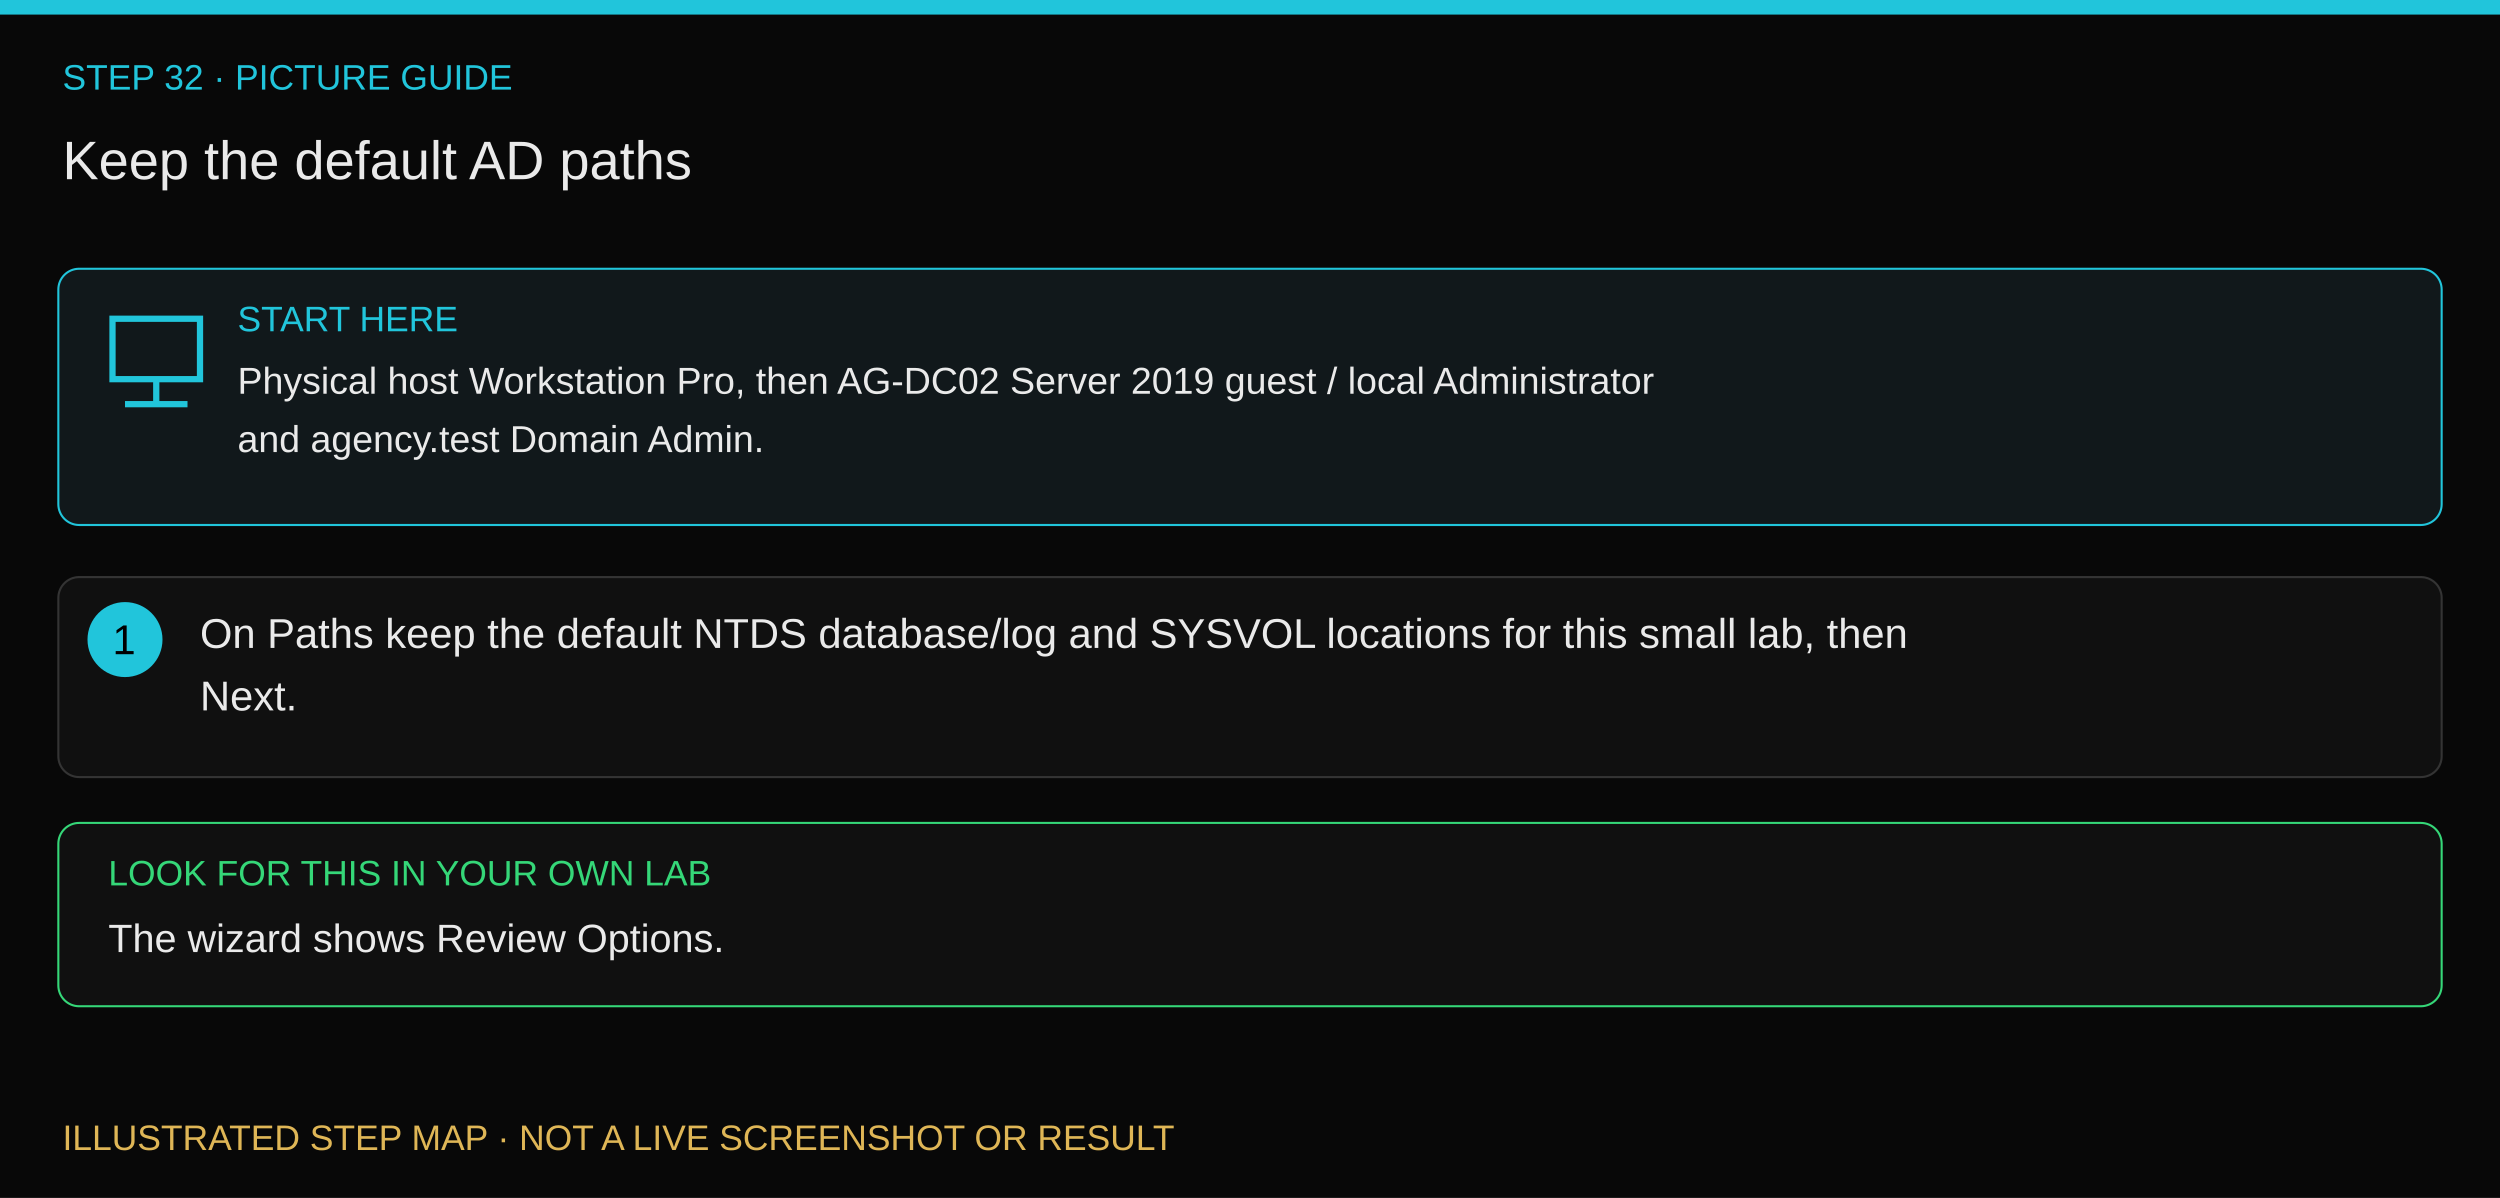
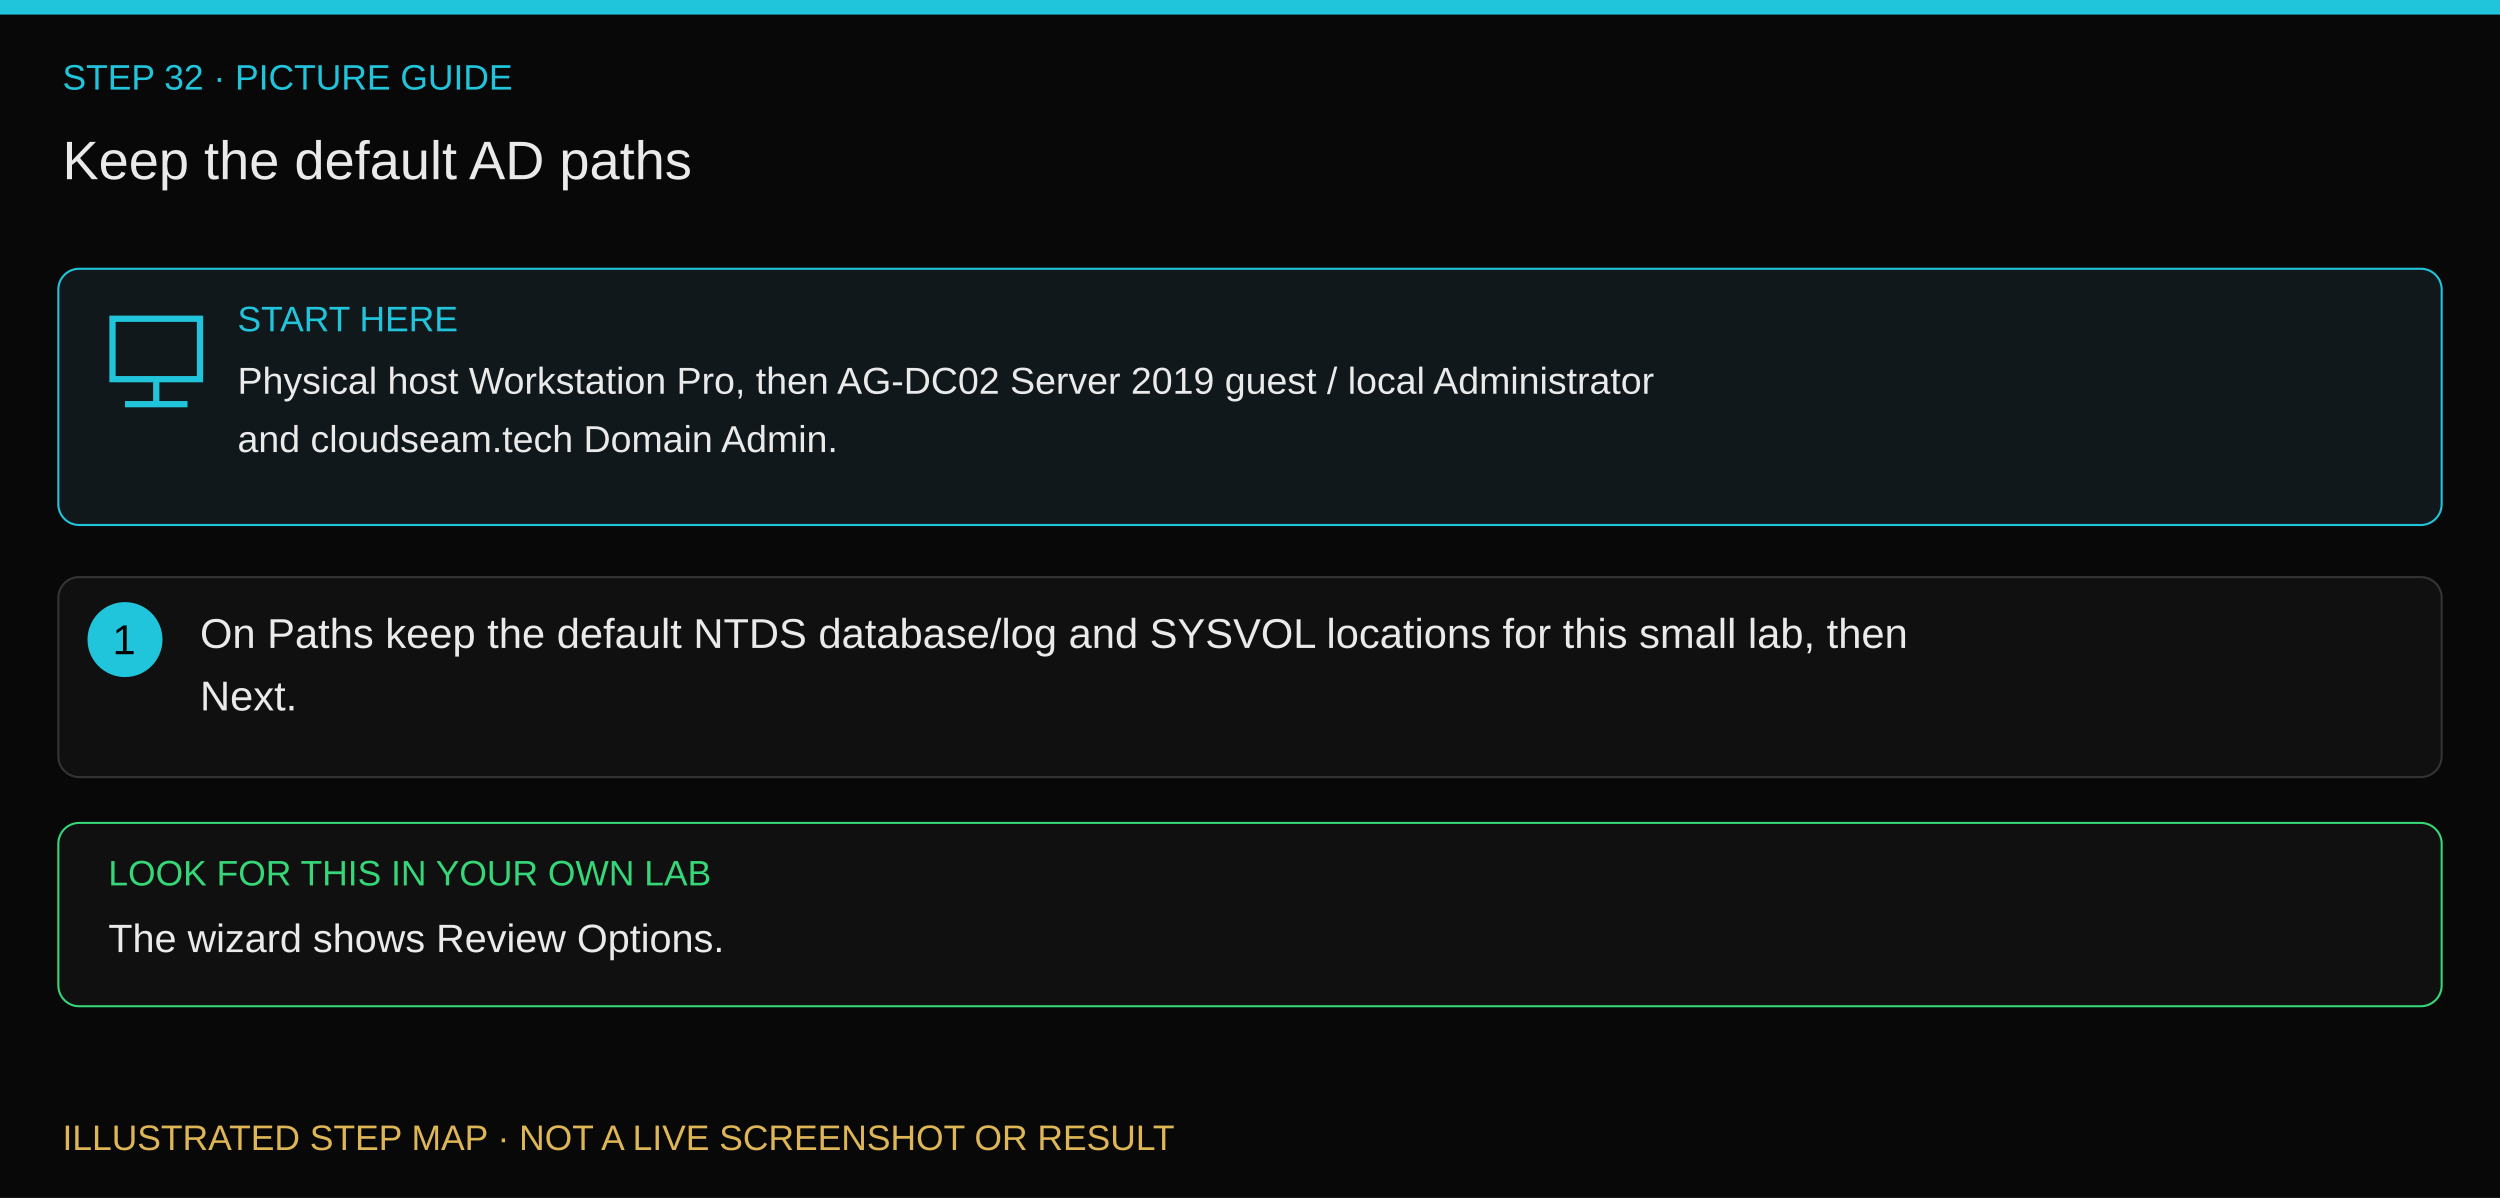
<svg xmlns="http://www.w3.org/2000/svg" width="1200" height="575" viewBox="0 0 1200 575" role="img" aria-labelledby="title desc">
  <rect width="1200" height="575" fill="#080808" />
  <rect width="1200" height="7" fill="#21c5db" />
  <text x="30" y="43" font-family="Arial, sans-serif" font-size="17" fill="#21c5db">STEP 32 · PICTURE GUIDE</text>
  <text x="30" y="86" font-family="Arial, sans-serif" font-size="26" fill="#eaeaea">Keep the default AD paths</text>
  <rect x="28" y="129" width="1144" height="123" rx="10" fill="#11181b" stroke="#21c5db" />
  <path d="M54 153h42v29H54zm21 29v12m-15 0h30" fill="none" stroke="#21c5db" stroke-width="3" />
  <text x="114" y="159" font-family="Arial, sans-serif" font-size="17" fill="#21c5db">START HERE</text>
  <text x="114" y="189" font-family="Arial, sans-serif" font-size="18" fill="#eaeaea">Physical host Workstation Pro, then AG-DC02 Server 2019 guest / local Administrator</text>
-   <text x="114" y="217" font-family="Arial, sans-serif" font-size="18" fill="#eaeaea">and agency.test Domain Admin.</text>
+   <text x="114" y="217" font-family="Arial, sans-serif" font-size="18" fill="#eaeaea">and cloudseam.tech Domain Admin.</text>
  <rect x="28" y="277" width="1144" height="96" rx="10" fill="#101010" stroke="#343434" />
  <circle cx="60" cy="307" r="18" fill="#21c5db" />
  <text x="54" y="314" font-family="Arial, sans-serif" font-size="20" fill="#000">1</text>
  <text x="96" y="311" font-family="Arial, sans-serif" font-size="20" fill="#eaeaea">On Paths keep the default NTDS database/log and SYSVOL locations for this small lab, then</text>
  <text x="96" y="341" font-family="Arial, sans-serif" font-size="20" fill="#eaeaea">Next.</text>
  <rect x="28" y="395" width="1144" height="88" rx="10" fill="#101010" stroke="#35d778" />
  <text x="52" y="425" font-family="Arial, sans-serif" font-size="17" fill="#35d778">LOOK FOR THIS IN YOUR OWN LAB</text>
  <text x="52" y="457" font-family="Arial, sans-serif" font-size="19" fill="#eaeaea">The wizard shows Review Options.</text>
  <text x="30" y="552" font-family="Arial, sans-serif" font-size="17" fill="#dfb656">ILLUSTRATED STEP MAP · NOT A LIVE SCREENSHOT OR RESULT</text>
</svg>
